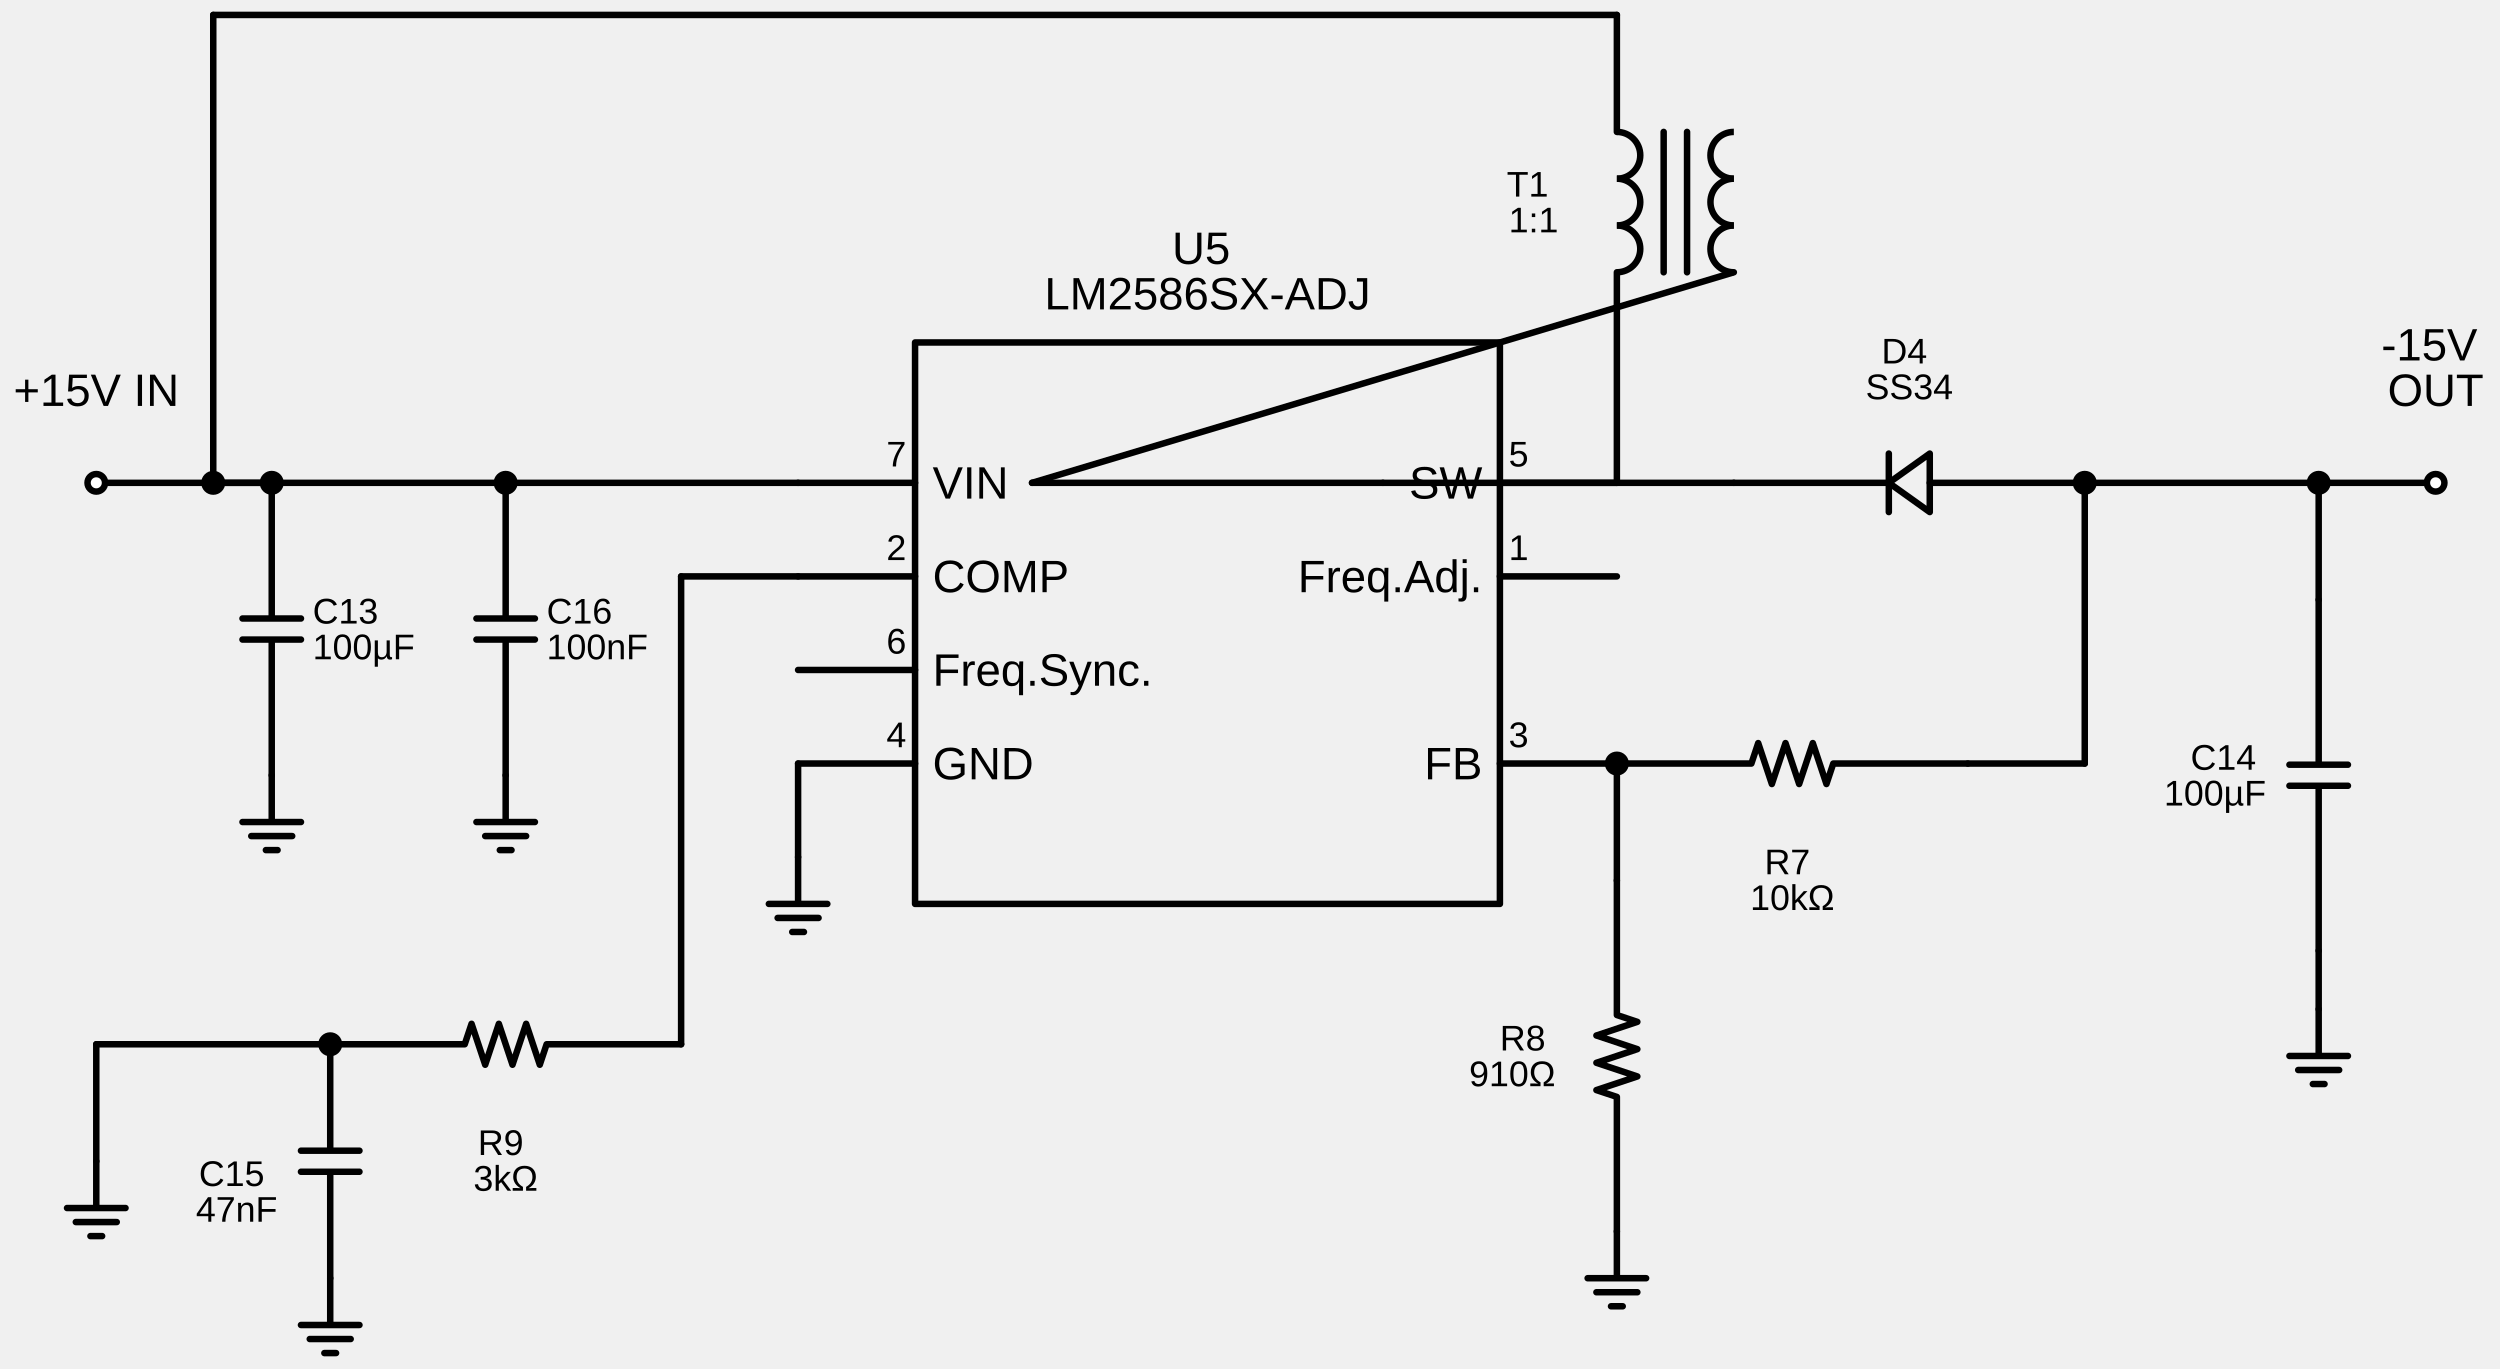
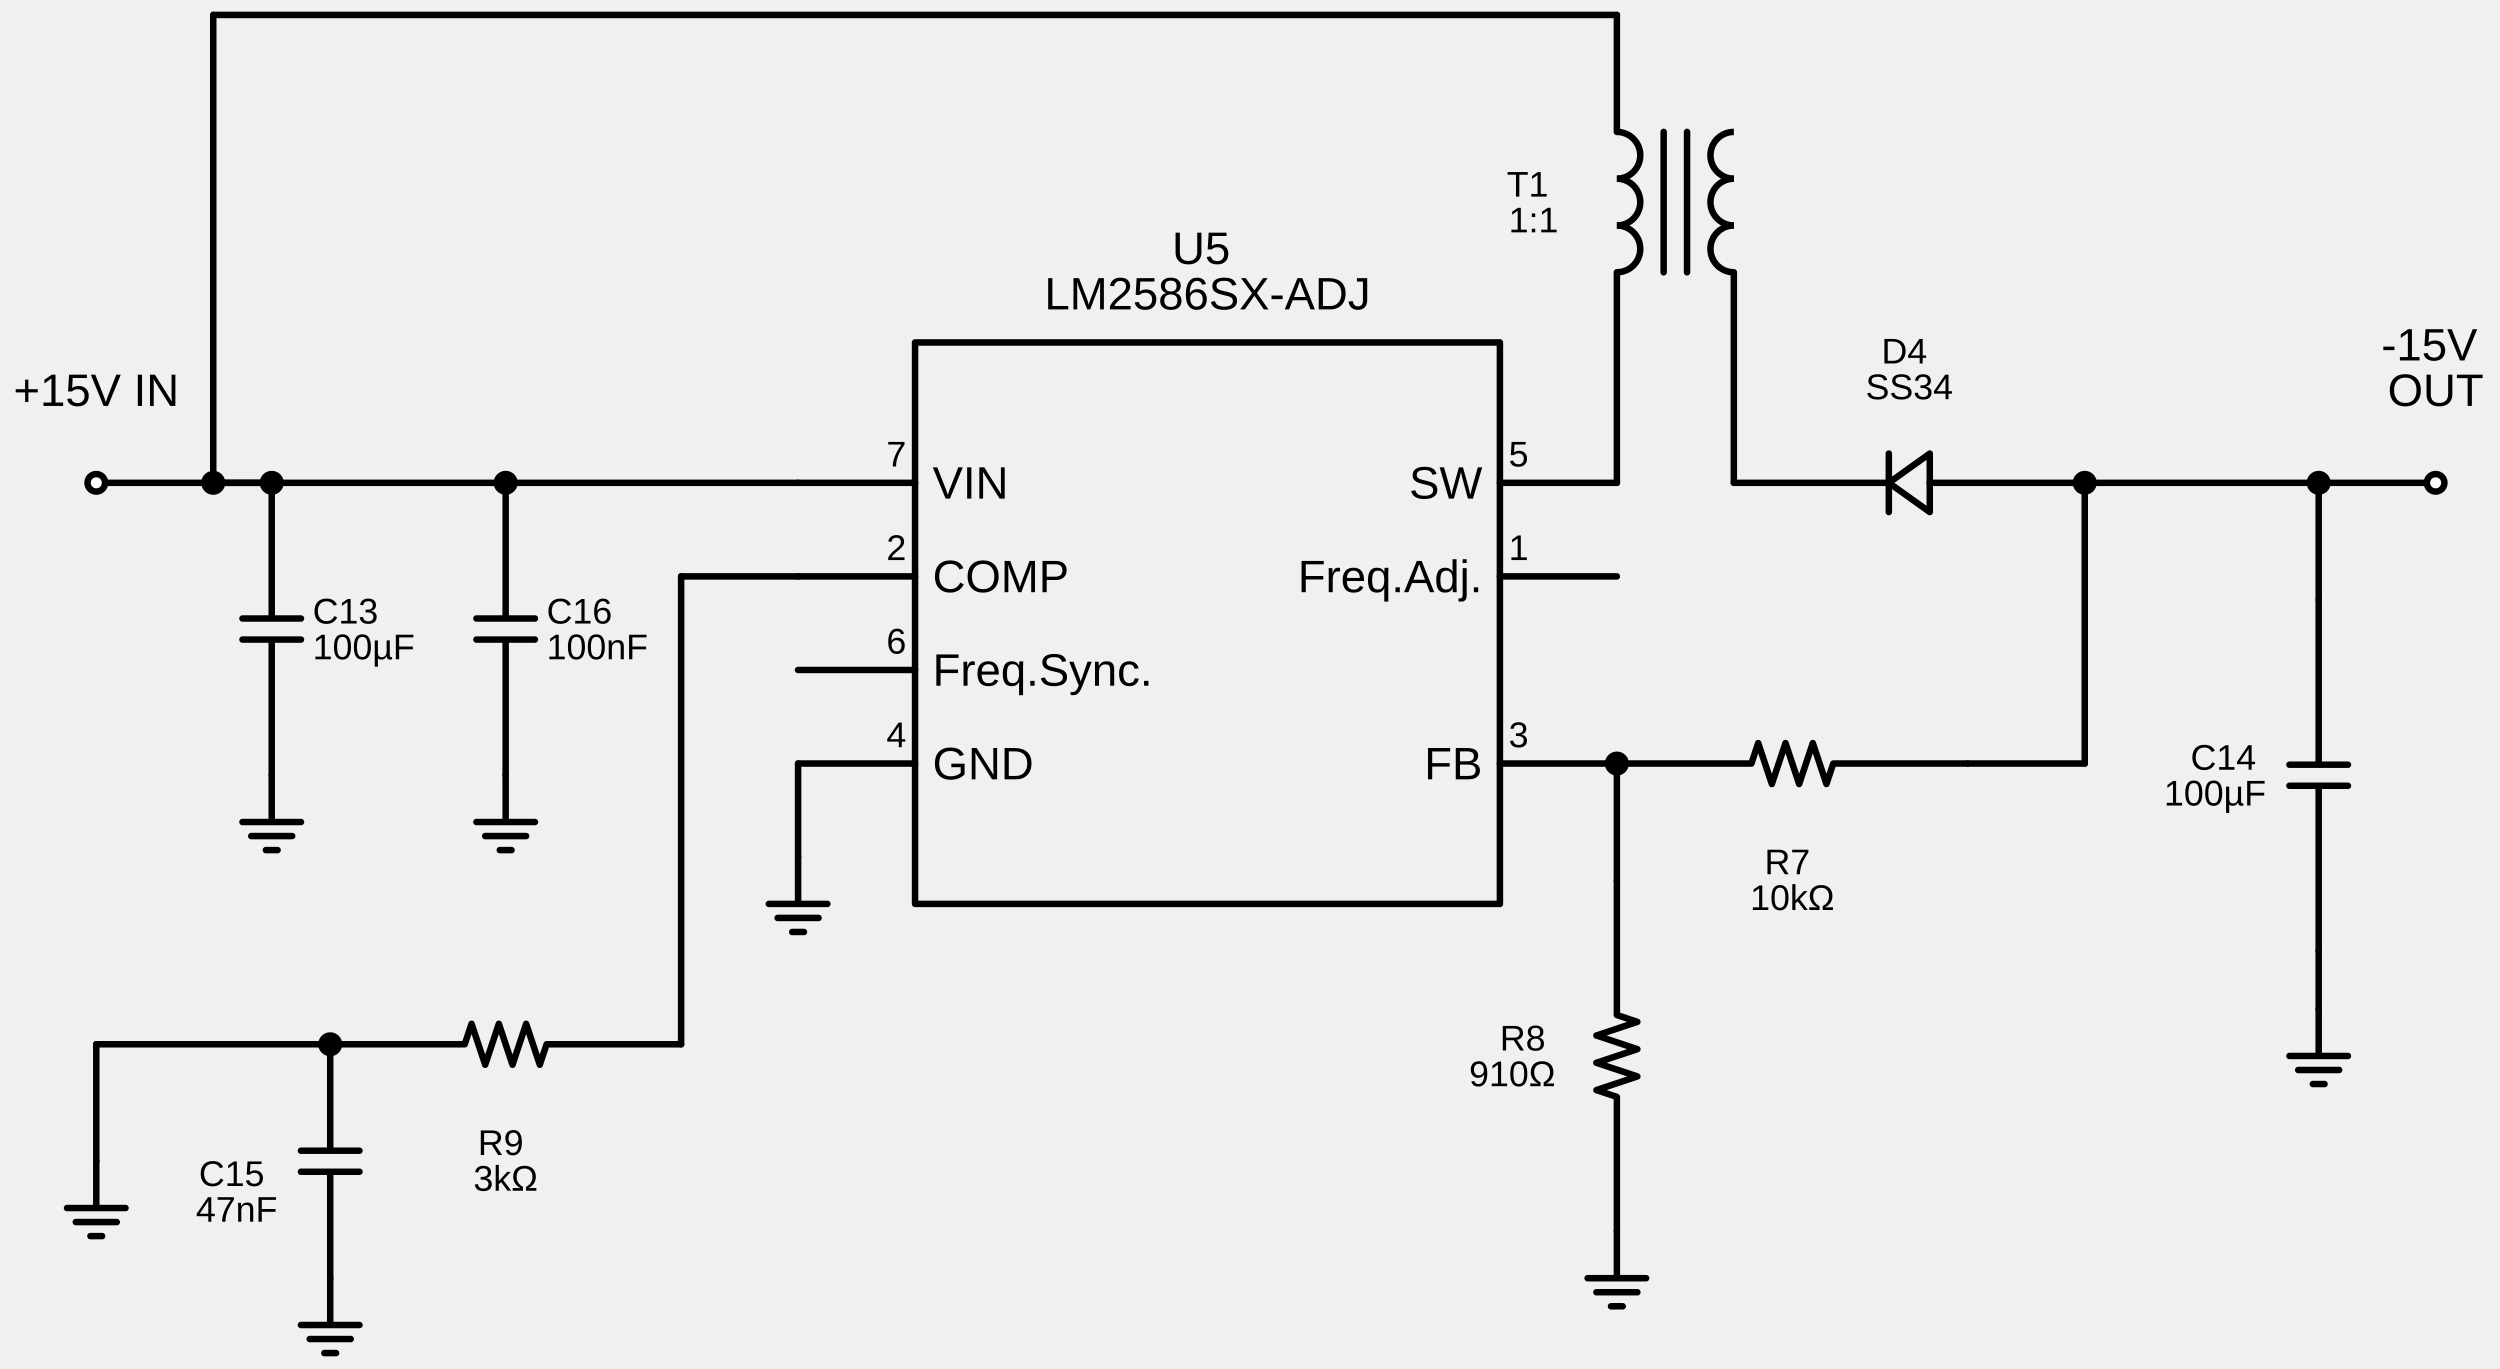
<svg xmlns="http://www.w3.org/2000/svg" xml:lang="en" height="421.04pt" width="769.436pt" viewBox="-29.632 -148.6 769.436 421.04">
  <path d="M 468.0 -79.2 a 7.2 7.2 0 1 1 0.0 14.4" style="stroke:black;fill:none;stroke-width:2.0;stroke-dasharray:-;" />
  <path d="M 468.0 -93.6 a 7.2 7.2 0 1 1 0.0 14.4" style="stroke:black;fill:none;stroke-width:2.0;stroke-dasharray:-;" />
  <path d="M 468.0 -108.0 a 7.2 7.2 0 1 1 0.0 14.4" style="stroke:black;fill:none;stroke-width:2.0;stroke-dasharray:-;" />
  <path d="M 504.0 -64.8 a 7.2 7.2 0 1 1 0.0 -14.4" style="stroke:black;fill:none;stroke-width:2.0;stroke-dasharray:-;" />
  <path d="M 504.0 -79.2 a 7.2 7.2 0 1 1 0.0 -14.4" style="stroke:black;fill:none;stroke-width:2.0;stroke-dasharray:-;" />
  <path d="M 504.0 -93.6 a 7.2 7.2 0 1 1 0.0 -14.4" style="stroke:black;fill:none;stroke-width:2.0;stroke-dasharray:-;" />
  <polygon points="564.3,9 551.7,-7.38462019885854e-15 564.3,-9 " style="stroke:black;fill:none;stroke-width:2.0;stroke-dasharray:-;stroke-linecap:round;stroke-linejoin:round;" />
  <path d="M 252.0,129.6 L 432.0,129.6 L 432.0,-43.2 L 252.0,-43.2 L 252.0,129.6" style="stroke:black;fill:none;stroke-width:2.0;stroke-dasharray:-;stroke-linecap:round;stroke-linejoin:round;" />
  <path d="M 252.0,-0.0 L 216.0,-0.0" style="stroke:black;fill:none;stroke-width:2.0;stroke-dasharray:-;stroke-linecap:round;stroke-linejoin:round;" />
  <path d="M 252.0,28.8 L 216.0,28.8" style="stroke:black;fill:none;stroke-width:2.0;stroke-dasharray:-;stroke-linecap:round;stroke-linejoin:round;" />
  <path d="M 252.0,57.6 L 216.0,57.6" style="stroke:black;fill:none;stroke-width:2.0;stroke-dasharray:-;stroke-linecap:round;stroke-linejoin:round;" />
  <path d="M 252.0,86.4 L 216.0,86.4" style="stroke:black;fill:none;stroke-width:2.0;stroke-dasharray:-;stroke-linecap:round;stroke-linejoin:round;" />
  <path d="M 432.0,-0.0 L 468.0,-0.0" style="stroke:black;fill:none;stroke-width:2.0;stroke-dasharray:-;stroke-linecap:round;stroke-linejoin:round;" />
  <path d="M 432.0,28.8 L 468.0,28.8" style="stroke:black;fill:none;stroke-width:2.0;stroke-dasharray:-;stroke-linecap:round;stroke-linejoin:round;" />
  <path d="M 432.0,86.4 L 468.0,86.4" style="stroke:black;fill:none;stroke-width:2.0;stroke-dasharray:-;stroke-linecap:round;stroke-linejoin:round;" />
  <path d="M 0.0,-0.0 L 18.0,-0.0 L 36.0,-0.0" style="stroke:black;fill:none;stroke-width:2.0;stroke-dasharray:-;stroke-linecap:round;stroke-linejoin:round;" />
  <path d="M 36.0,-0.0 L 45.0,-0.0 L 54.0,-0.0" style="stroke:black;fill:none;stroke-width:2.0;stroke-dasharray:-;stroke-linecap:round;stroke-linejoin:round;" />
  <path d="M 54.0,-0.0 L 54,41.76 M 63,41.76 L 45,41.76 M 63,48.24 L 45,48.24 M 54,48.24 L 54,90.0" style="stroke:black;fill:none;stroke-width:2.0;stroke-dasharray:-;stroke-linecap:round;stroke-linejoin:round;" />
  <path d="M 54,90.0 L 54,104.4 L 45,104.4 L 63,104.4 M 47.7,108.72 L 60.3,108.72 M 52.2,113.04 L 55.8,113.04" style="stroke:black;fill:none;stroke-width:2.0;stroke-dasharray:-;stroke-linecap:round;stroke-linejoin:round;" />
  <path d="M 36.0,-0.0 L 81.0,-0.0 L 126.0,-0.0" style="stroke:black;fill:none;stroke-width:2.0;stroke-dasharray:-;stroke-linecap:round;stroke-linejoin:round;" />
  <path d="M 126.0,-0.0 L 126.0,41.76 M 135.0,41.76 L 117.0,41.76 M 135,48.24 L 117.0,48.24 M 126,48.24 L 126,90.0" style="stroke:black;fill:none;stroke-width:2.0;stroke-dasharray:-;stroke-linecap:round;stroke-linejoin:round;" />
  <path d="M 126,90.0 L 126,104.4 L 117,104.4 L 135,104.4 M 119.7,108.72 L 132.3,108.72 M 124.2,113.04 L 127.8,113.04" style="stroke:black;fill:none;stroke-width:2.0;stroke-dasharray:-;stroke-linecap:round;stroke-linejoin:round;" />
  <path d="M 126.0,-0.0 L 171.0,-0.0 L 216.0,-0.0" style="stroke:black;fill:none;stroke-width:2.0;stroke-dasharray:-;stroke-linecap:round;stroke-linejoin:round;" />
  <path d="M 216.0,86.4 L 216.0,100.8 L 216.0,115.2" style="stroke:black;fill:none;stroke-width:2.0;stroke-dasharray:-;stroke-linecap:round;stroke-linejoin:round;" />
  <path d="M 216.0,115.2 L 216.0,129.6 L 207.0,129.6 L 225.0,129.6 M 209.7,133.92 L 222.3,133.92 M 214.2,138.24 L 217.8,138.24" style="stroke:black;fill:none;stroke-width:2.0;stroke-dasharray:-;stroke-linecap:round;stroke-linejoin:round;" />
  <path d="M 216.0,28.8 L 198.0,28.8 L 180.0,28.8" style="stroke:black;fill:none;stroke-width:2.0;stroke-dasharray:-;stroke-linecap:round;stroke-linejoin:round;" />
  <path d="M 180.0,28.8 L 180.0,100.8 L 180,172.8" style="stroke:black;fill:none;stroke-width:2.0;stroke-dasharray:-;stroke-linecap:round;stroke-linejoin:round;" />
  <path d="M 180,172.8 L 138.6,172.8 L 136.5,179.1 L 132.3,166.5 L 128.1,179.1 L 123.9,166.5 L 119.7,179.1 L 115.5,166.5 L 113.4,172.8 L 72,172.8" style="stroke:black;fill:none;stroke-width:2.0;stroke-dasharray:-;stroke-linecap:round;stroke-linejoin:round;" />
  <path d="M 72,172.8 L 72,205.56 M 81,205.56 L 63,205.56 M 81,212.04 L 63,212.04 M 72,212.04 L 72,244.8" style="stroke:black;fill:none;stroke-width:2.0;stroke-dasharray:-;stroke-linecap:round;stroke-linejoin:round;" />
  <path d="M 72,244.8 L 72,259.2 L 63,259.2 L 81,259.2 M 65.7,263.52 L 78.3,263.52 M 70.2,267.84 L 73.8,267.84" style="stroke:black;fill:none;stroke-width:2.0;stroke-dasharray:-;stroke-linecap:round;stroke-linejoin:round;" />
  <path d="M 72,172.8 L 36,172.8 L -1.5987211554602254e-14,172.8" style="stroke:black;fill:none;stroke-width:2.0;stroke-dasharray:-;stroke-linecap:round;stroke-linejoin:round;" />
  <path d="M -1.5987211554602254e-14,172.8 L -1.9293757912300106e-14,190.8 L -2.260030426999796e-14,208.8" style="stroke:black;fill:none;stroke-width:2.0;stroke-dasharray:-;stroke-linecap:round;stroke-linejoin:round;" />
  <path d="M -2.260030426999796e-14,208.8 L -2.260030426999796e-14,223.2 L -9,223.2 L 9,223.2 M -6.3,227.52 L 6.3,227.52 M -1.8,231.84 L 1.8,231.84" style="stroke:black;fill:none;stroke-width:2.0;stroke-dasharray:-;stroke-linecap:round;stroke-linejoin:round;" />
  <path d="M 36.0,-0.0 L 36,-72.0 L 36,-144.0" style="stroke:black;fill:none;stroke-width:2.0;stroke-dasharray:-;stroke-linecap:round;stroke-linejoin:round;" />
  <path d="M 36,-144.0 L 252.0,-144.0 L 468.0,-144.0" style="stroke:black;fill:none;stroke-width:2.0;stroke-dasharray:-;stroke-linecap:round;stroke-linejoin:round;" />
  <path d="M 468.0,-144.0 L 468.0,-126.0 L 468.0,-108.0" style="stroke:black;fill:none;stroke-width:2.0;stroke-dasharray:-;stroke-linecap:round;stroke-linejoin:round;" />
  <path d="M 482.4,-108.0 L 482.4,-64.8" style="stroke:black;fill:none;stroke-width:2.0;stroke-dasharray:-;stroke-linecap:round;stroke-linejoin:round;" />
  <path d="M 489.6,-108.0 L 489.6,-64.8" style="stroke:black;fill:none;stroke-width:2.0;stroke-dasharray:-;stroke-linecap:round;stroke-linejoin:round;" />
  <path d="M 468.0,-64.8 L 468.0,-32.4 L 468.0,-0.0" style="stroke:black;fill:none;stroke-width:2.0;stroke-dasharray:-;stroke-linecap:round;stroke-linejoin:round;" />
  <path d="M 468.0,86.4 L 468.0,104.4 L 468.0,122.4" style="stroke:black;fill:none;stroke-width:2.0;stroke-dasharray:-;stroke-linecap:round;stroke-linejoin:round;" />
  <path d="M 468.0,122.4 L 468.0,163.8 L 474.3,165.9 L 461.7,170.1 L 474.3,174.3 L 461.7,178.5 L 474.3,182.7 L 461.7,186.9 L 468.0,189.0 L 468.0,230.4" style="stroke:black;fill:none;stroke-width:2.0;stroke-dasharray:-;stroke-linecap:round;stroke-linejoin:round;" />
  <path d="M 468.0,230.4 L 468.0,244.8 L 459.0,244.8 L 477.0,244.8 M 461.7,249.12 L 474.3,249.12 M 466.2,253.44 L 469.8,253.44" style="stroke:black;fill:none;stroke-width:2.0;stroke-dasharray:-;stroke-linecap:round;stroke-linejoin:round;" />
  <path d="M 468.0,86.4 L 509.4,86.4 L 511.5,80.1 L 515.7,92.7 L 519.9,80.1 L 524.1,92.7 L 528.3,80.1 L 532.5,92.7 L 534.6,86.4 L 576.0,86.4" style="stroke:black;fill:none;stroke-width:2.0;stroke-dasharray:-;stroke-linecap:round;stroke-linejoin:round;" />
  <path d="M 576.0,86.4 L 594.0,86.4 L 612.0,86.4" style="stroke:black;fill:none;stroke-width:2.0;stroke-dasharray:-;stroke-linecap:round;stroke-linejoin:round;" />
  <path d="M 612.0,86.4 L 612.0,43.2 L 612.0,-0.0" style="stroke:black;fill:none;stroke-width:2.0;stroke-dasharray:-;stroke-linecap:round;stroke-linejoin:round;" />
  <path d="M 612.0,-0.0 L 564.3,-5.841565231932875e-15 M 551.7,9 L 551.7,-9 M 551.7,-7.38462019885854e-15 L 504.0,-1.3226185430791413e-14" style="stroke:black;fill:none;stroke-width:2.0;stroke-dasharray:-;stroke-linecap:round;stroke-linejoin:round;" />
-   <path d="M 504.0,-1.3226185430791413e-14 L 450.0,-1.9839278146187122e-14 L 396.0,-2.6452370861582827e-14" style="stroke:black;fill:none;stroke-width:2.0;stroke-dasharray:-;stroke-linecap:round;stroke-linejoin:round;" />
-   <path d="M 396.0,-2.6452370861582827e-14 L 342.0,-3.3065463576978534e-14 L 288.0,-3.9678556292374245e-14" style="stroke:black;fill:none;stroke-width:2.0;stroke-dasharray:-;stroke-linecap:round;stroke-linejoin:round;" />
-   <path d="M 288.0,-3.9678556292374245e-14 L 396.0,-32.4 L 504.0,-64.8" style="stroke:black;fill:none;stroke-width:2.0;stroke-dasharray:-;stroke-linecap:round;stroke-linejoin:round;" />
+   <path d="M 504.0,-1.3226185430791413e-14 L 504.0,-32.4 L 504.0,-64.8" style="stroke:black;fill:none;stroke-width:2.0;stroke-dasharray:-;stroke-linecap:round;stroke-linejoin:round;" />
  <path d="M 612.0,-0.0 L 648.0,-0.0 L 684.0,-0.0" style="stroke:black;fill:none;stroke-width:2.0;stroke-dasharray:-;stroke-linecap:round;stroke-linejoin:round;" />
  <path d="M 684.0,-0.0 L 684.0,18.0 L 684.0,36.0" style="stroke:black;fill:none;stroke-width:2.0;stroke-dasharray:-;stroke-linecap:round;stroke-linejoin:round;" />
  <path d="M 684.0,36.0 L 684.0,86.76 M 693.0,86.76 L 675.0,86.76 M 693.0,93.24 L 675.0,93.24 M 684.0,93.24 L 684.0,144.0" style="stroke:black;fill:none;stroke-width:2.0;stroke-dasharray:-;stroke-linecap:round;stroke-linejoin:round;" />
  <path d="M 684.0,144.0 L 684.0,153.0 L 684.0,162.0" style="stroke:black;fill:none;stroke-width:2.0;stroke-dasharray:-;stroke-linecap:round;stroke-linejoin:round;" />
  <path d="M 684.0,162.0 L 684.0,176.4 L 675.0,176.4 L 693.0,176.4 M 677.7,180.72 L 690.3,180.72 M 682.2,185.04 L 685.8,185.04" style="stroke:black;fill:none;stroke-width:2.0;stroke-dasharray:-;stroke-linecap:round;stroke-linejoin:round;" />
  <path d="M 684.0,-0.0 L 702.0,-0.0 L 720.0,-0.0" style="stroke:black;fill:none;stroke-width:2.0;stroke-dasharray:-;stroke-linecap:round;stroke-linejoin:round;" />
  <text x="249.3" y="-13.7" dominant-baseline="ideographic" fill="black" font-size="11" font-family="Arial" text-anchor="end">
    <tspan x="249.3" dy="11">7</tspan>
  </text>
  <text x="257.4" y="-14.0" dominant-baseline="central" fill="black" font-size="14" font-family="Arial" text-anchor="start">
    <tspan x="257.4" dy="14">VIN</tspan>
  </text>
  <text x="249.3" y="15.1" dominant-baseline="ideographic" fill="black" font-size="11" font-family="Arial" text-anchor="end">
    <tspan x="249.3" dy="11">2</tspan>
  </text>
  <text x="257.4" y="14.8" dominant-baseline="central" fill="black" font-size="14" font-family="Arial" text-anchor="start">
    <tspan x="257.4" dy="14">COMP</tspan>
  </text>
  <text x="249.3" y="43.9" dominant-baseline="ideographic" fill="black" font-size="11" font-family="Arial" text-anchor="end">
    <tspan x="249.3" dy="11">6</tspan>
  </text>
  <text x="257.4" y="43.6" dominant-baseline="central" fill="black" font-size="14" font-family="Arial" text-anchor="start">
    <tspan x="257.4" dy="14">Freq.Sync.</tspan>
  </text>
  <text x="249.3" y="72.7" dominant-baseline="ideographic" fill="black" font-size="11" font-family="Arial" text-anchor="end">
    <tspan x="249.3" dy="11">4</tspan>
  </text>
  <text x="257.4" y="72.4" dominant-baseline="central" fill="black" font-size="14" font-family="Arial" text-anchor="start">
    <tspan x="257.4" dy="14">GND</tspan>
  </text>
  <text x="434.7" y="-13.7" dominant-baseline="ideographic" fill="black" font-size="11" font-family="Arial" text-anchor="start">
    <tspan x="434.7" dy="11">5</tspan>
  </text>
  <text x="426.6" y="-14.0" dominant-baseline="central" fill="black" font-size="14" font-family="Arial" text-anchor="end">
    <tspan x="426.6" dy="14">SW</tspan>
  </text>
  <text x="434.7" y="15.1" dominant-baseline="ideographic" fill="black" font-size="11" font-family="Arial" text-anchor="start">
    <tspan x="434.7" dy="11">1</tspan>
  </text>
  <text x="426.6" y="14.8" dominant-baseline="central" fill="black" font-size="14" font-family="Arial" text-anchor="end">
    <tspan x="426.6" dy="14">Freq.Adj.</tspan>
  </text>
  <text x="434.7" y="72.7" dominant-baseline="ideographic" fill="black" font-size="11" font-family="Arial" text-anchor="start">
    <tspan x="434.7" dy="11">3</tspan>
  </text>
  <text x="426.6" y="72.4" dominant-baseline="central" fill="black" font-size="14" font-family="Arial" text-anchor="end">
    <tspan x="426.6" dy="14">FB</tspan>
  </text>
  <text x="342.0" y="-78.4" dominant-baseline="ideographic" fill="black" font-size="14" font-family="Arial" text-anchor="middle">
    <tspan x="342.0" dy="14">U5</tspan>
    <tspan x="342.0" dy="14">LM2586SX-ADJ</tspan>
  </text>
  <text x="66.6" y="28.5" dominant-baseline="central" fill="black" font-size="11" font-family="Arial" text-anchor="start">
    <tspan x="66.6" dy="11">C13</tspan>
    <tspan x="66.6" dy="11">100µF</tspan>
  </text>
  <text x="138.6" y="28.5" dominant-baseline="central" fill="black" font-size="11" font-family="Arial" text-anchor="start">
    <tspan x="138.6" dy="11">C16</tspan>
    <tspan x="138.6" dy="11">100nF</tspan>
  </text>
  <text x="126" y="188.26" dominant-baseline="hanging" fill="black" font-size="11" font-family="Arial" text-anchor="middle">
    <tspan x="126" dy="11">R9</tspan>
    <tspan x="126" dy="11">3kΩ</tspan>
  </text>
  <text x="43.2" y="197.8" dominant-baseline="hanging" fill="black" font-size="11" font-family="Arial" text-anchor="middle">
    <tspan x="43.2" dy="11">C15</tspan>
    <tspan x="43.2" dy="11">47nF</tspan>
  </text>
  <text x="450.0" y="-102.9" dominant-baseline="central" fill="black" font-size="11" font-family="Arial" text-anchor="end">
    <tspan x="450.0" dy="11">T1</tspan>
    <tspan x="450.0" dy="11">1:1</tspan>
  </text>
  <text x="449.1" y="159.9" dominant-baseline="central" fill="black" font-size="11" font-family="Arial" text-anchor="end">
    <tspan x="449.1" dy="11">R8</tspan>
    <tspan x="449.1" dy="11">910Ω</tspan>
  </text>
  <text x="522.0" y="101.86" dominant-baseline="hanging" fill="black" font-size="11" font-family="Arial" text-anchor="middle">
    <tspan x="522.0" dy="11">R7</tspan>
    <tspan x="522.0" dy="11">10kΩ</tspan>
  </text>
  <text x="558.0" y="-45.4" dominant-baseline="ideographic" fill="black" font-size="11" font-family="Arial" text-anchor="middle">
    <tspan x="558.0" dy="11">D4</tspan>
    <tspan x="558.0" dy="11">SS34</tspan>
  </text>
  <text x="667.8" y="73.5" dominant-baseline="central" fill="black" font-size="11" font-family="Arial" text-anchor="end">
    <tspan x="667.8" dy="11">C14</tspan>
    <tspan x="667.8" dy="11">100µF</tspan>
  </text>
  <circle cx="0.0" cy="-0.0" r="2.7" style="stroke:black;fill:white;stroke-width:2.0;stroke-dasharray:-;" />
  <text x="0.0" y="-34.7" dominant-baseline="ideographic" fill="black" font-size="14" font-family="Arial" text-anchor="middle">
    <tspan x="0.0" dy="14">+15V IN</tspan>
  </text>
  <circle cx="36.0" cy="-0.0" r="2.7" style="stroke:black;fill:black;stroke-width:2.0;stroke-dasharray:-;" />
  <circle cx="54.0" cy="-0.0" r="2.7" style="stroke:black;fill:black;stroke-width:2.0;stroke-dasharray:-;" />
  <circle cx="126.0" cy="-0.0" r="2.7" style="stroke:black;fill:black;stroke-width:2.0;stroke-dasharray:-;" />
  <circle cx="72" cy="172.8" r="2.7" style="stroke:black;fill:black;stroke-width:2.0;stroke-dasharray:-;" />
  <circle cx="468.0" cy="86.4" r="2.7" style="stroke:black;fill:black;stroke-width:2.0;stroke-dasharray:-;" />
  <circle cx="612.0" cy="-0.0" r="2.7" style="stroke:black;fill:black;stroke-width:2.0;stroke-dasharray:-;" />
  <circle cx="684.0" cy="-0.0" r="2.7" style="stroke:black;fill:black;stroke-width:2.0;stroke-dasharray:-;" />
  <circle cx="720.0" cy="-0.0" r="2.7" style="stroke:black;fill:white;stroke-width:2.0;stroke-dasharray:-;" />
  <text x="720.0" y="-48.7" dominant-baseline="ideographic" fill="black" font-size="14" font-family="Arial" text-anchor="middle">
    <tspan x="720.0" dy="14">-15V</tspan>
    <tspan x="720.0" dy="14">OUT</tspan>
  </text>
</svg>
